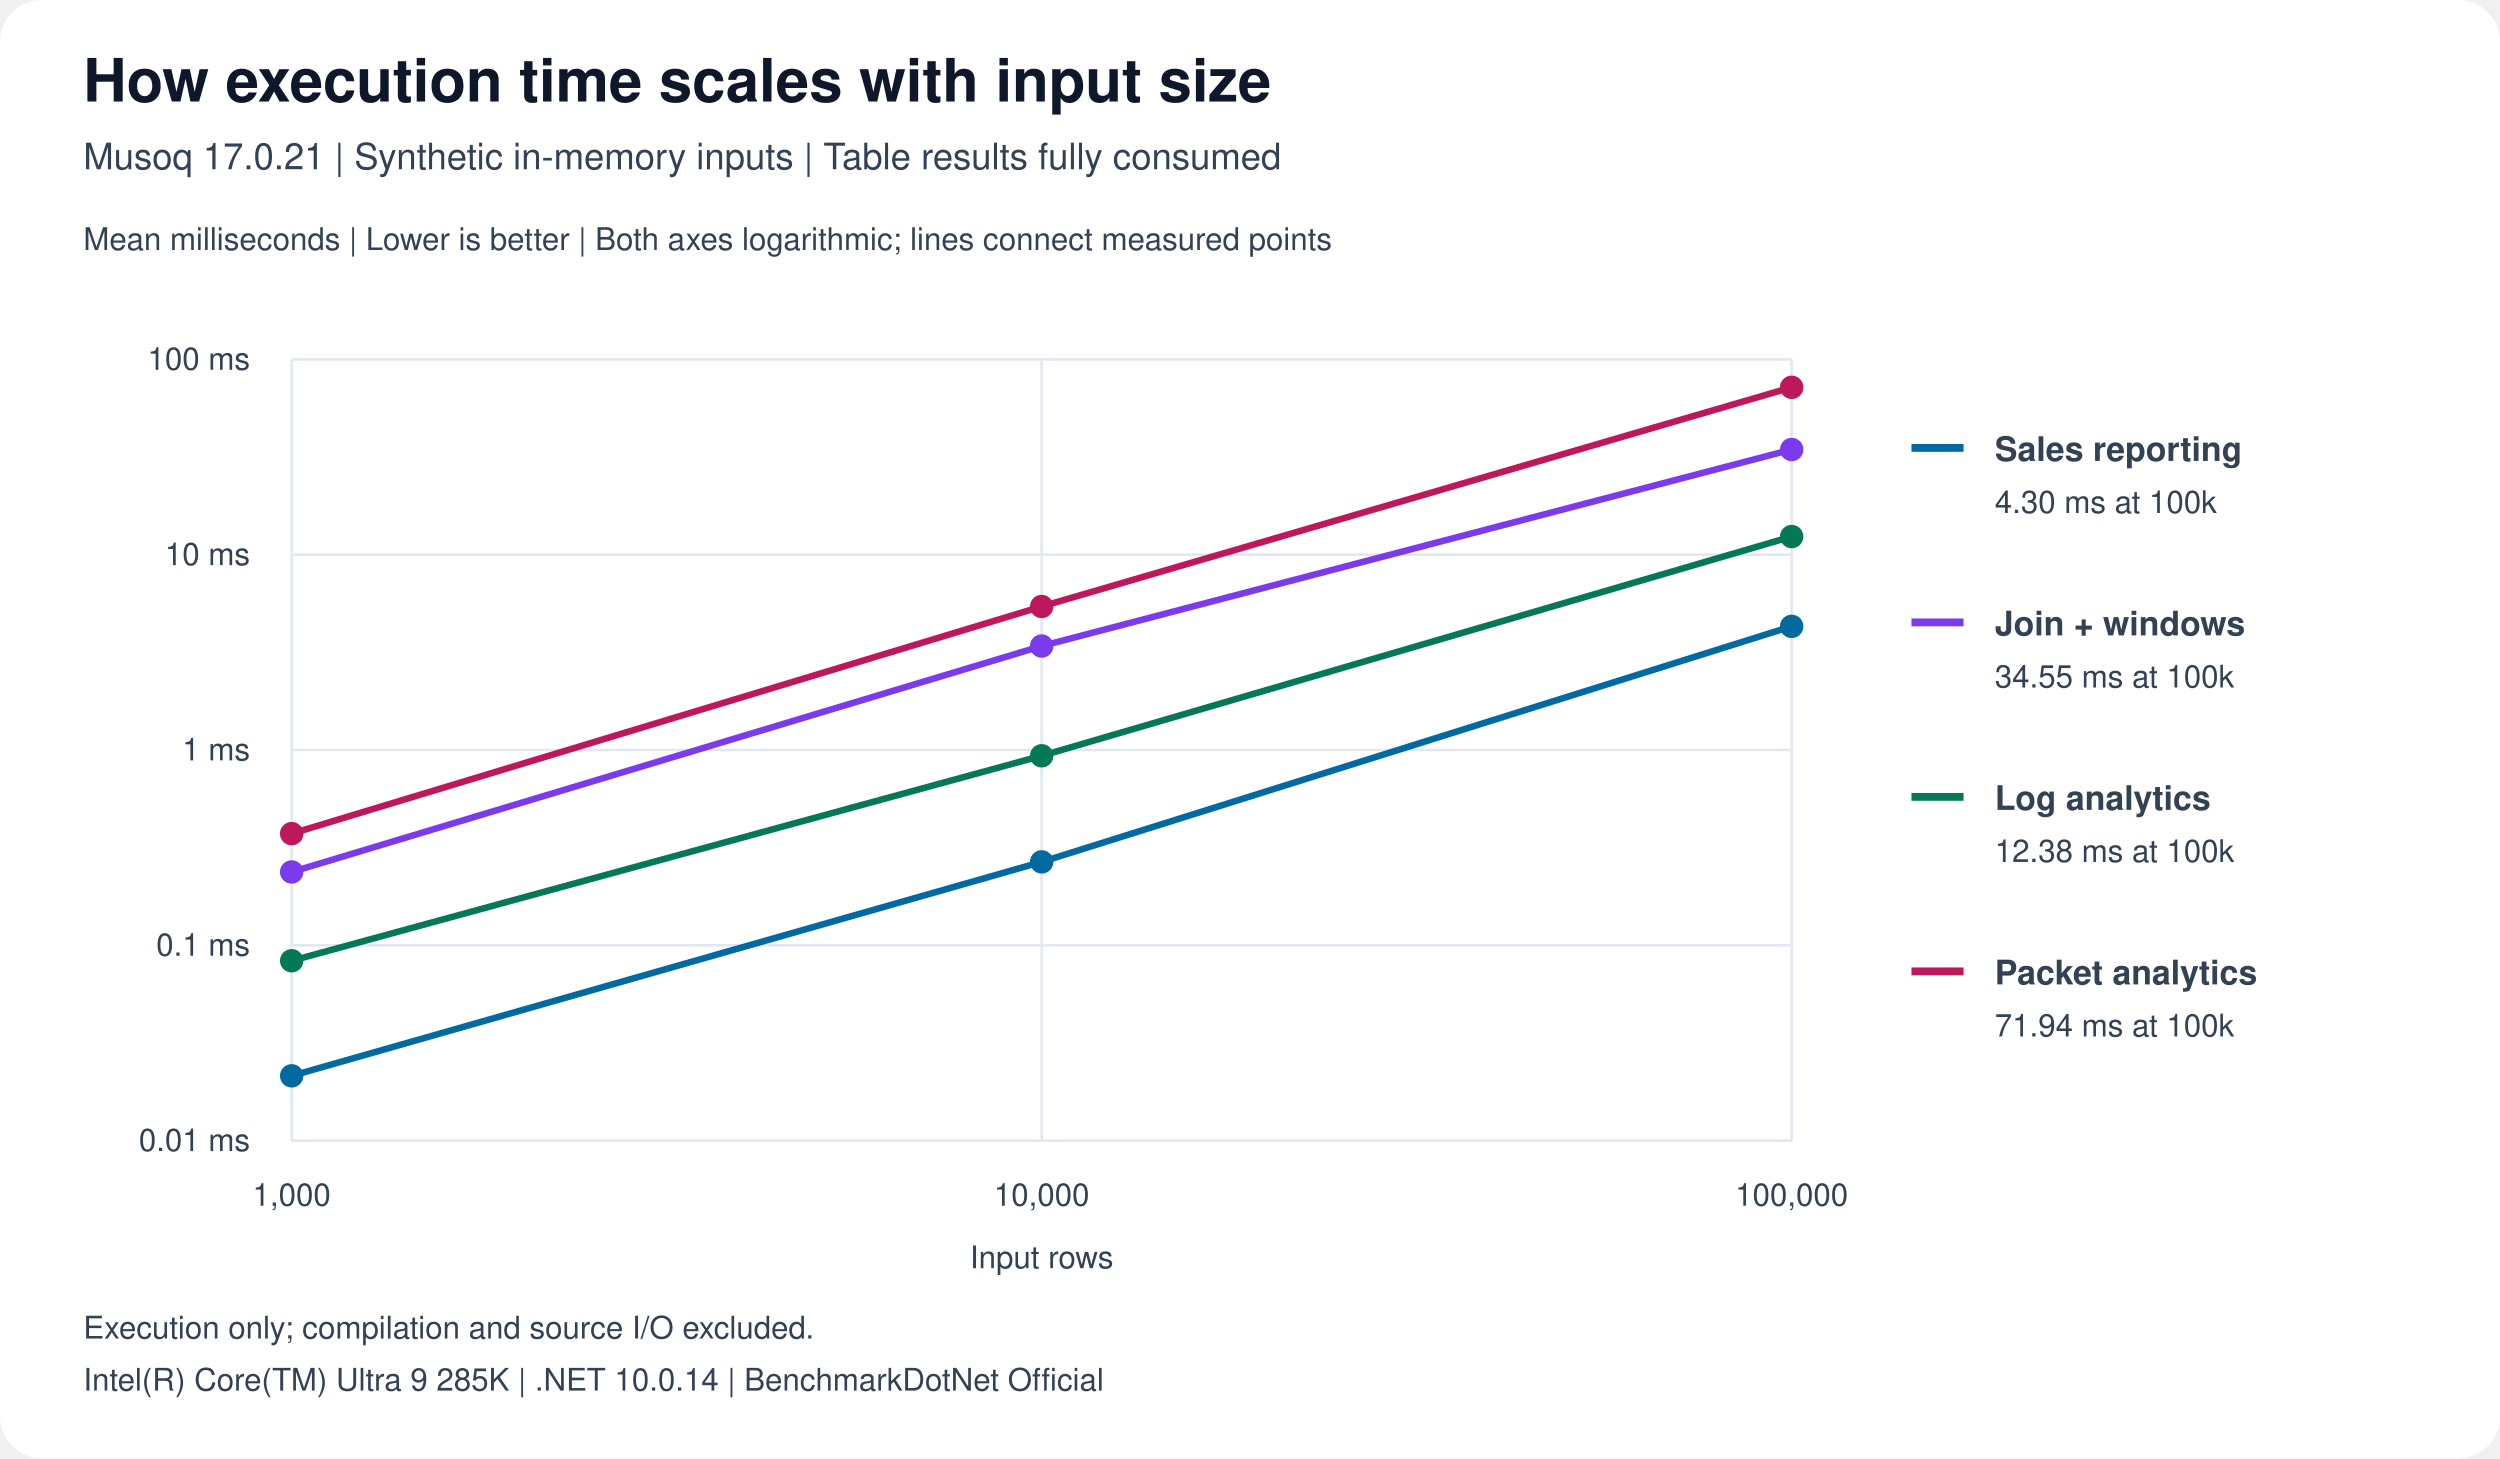
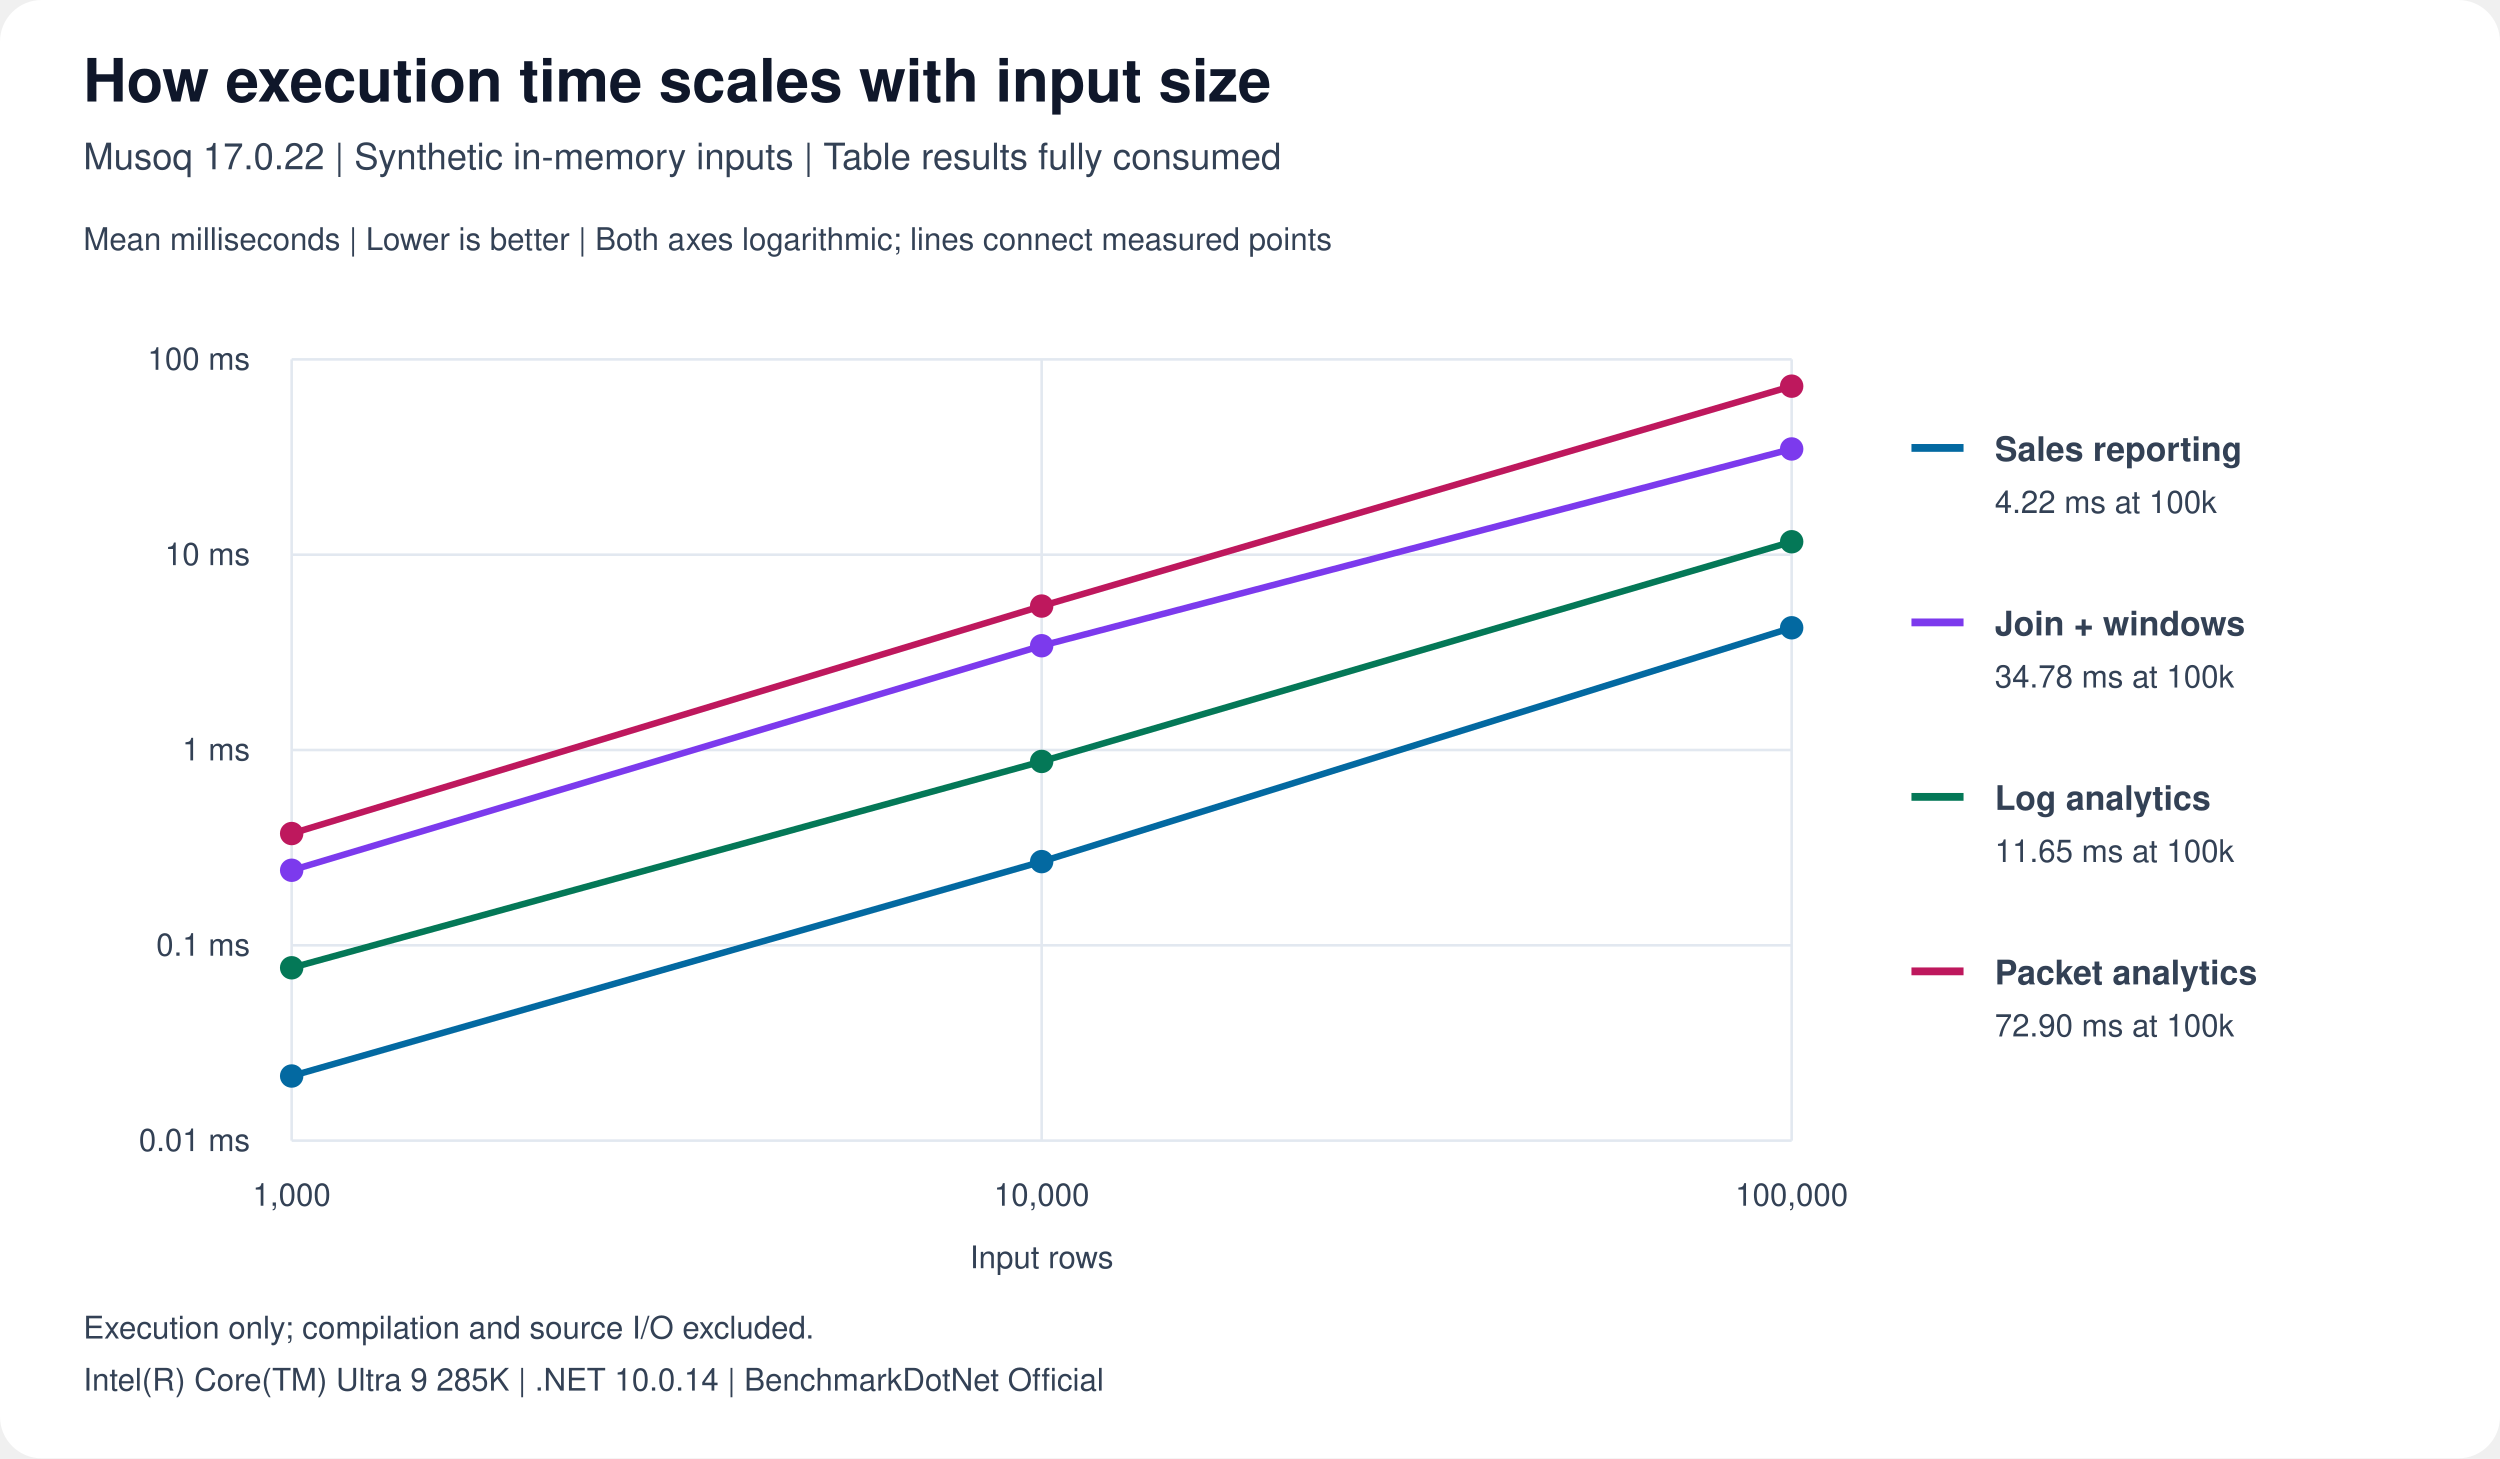
<svg xmlns="http://www.w3.org/2000/svg" width="960" height="560" viewBox="0 0 960 560" role="img" aria-labelledby="title description">
  <rect width="960" height="560" rx="16" fill="#ffffff" />
  <g font-family="Segoe UI, Helvetica, Arial, sans-serif">
    <text x="32.00" y="39.00" font-size="23" fill="#0f172a" text-anchor="start" font-weight="700">How execution time scales with input size</text>
-     <text x="32.00" y="65.00" font-size="14" fill="#334155" text-anchor="start" font-weight="400">Musoq 17.0.21 | Synthetic in-memory inputs | Table results fully consumed</text>
+     <text x="32.00" y="65.00" font-size="14" fill="#334155" text-anchor="start" font-weight="400">Musoq 17.0.22 | Synthetic in-memory inputs | Table results fully consumed</text>
    <text x="32.00" y="96.00" font-size="12" fill="#334155" text-anchor="start" font-weight="400">Mean milliseconds | Lower is better | Both axes logarithmic; lines connect measured points</text>
    <line x1="112.00" y1="438.00" x2="688.00" y2="438.00" stroke="#e2e8f0" stroke-width="1" />
    <text x="96.00" y="442.00" font-size="12" fill="#334155" text-anchor="end" font-weight="400">0.01 ms</text>
    <line x1="112.00" y1="363.00" x2="688.00" y2="363.00" stroke="#e2e8f0" stroke-width="1" />
    <text x="96.00" y="367.00" font-size="12" fill="#334155" text-anchor="end" font-weight="400">0.1 ms</text>
    <line x1="112.00" y1="288.00" x2="688.00" y2="288.00" stroke="#e2e8f0" stroke-width="1" />
    <text x="96.00" y="292.00" font-size="12" fill="#334155" text-anchor="end" font-weight="400">1 ms</text>
    <line x1="112.00" y1="213.00" x2="688.00" y2="213.00" stroke="#e2e8f0" stroke-width="1" />
    <text x="96.00" y="217.00" font-size="12" fill="#334155" text-anchor="end" font-weight="400">10 ms</text>
    <line x1="112.00" y1="138.00" x2="688.00" y2="138.00" stroke="#e2e8f0" stroke-width="1" />
    <text x="96.00" y="142.00" font-size="12" fill="#334155" text-anchor="end" font-weight="400">100 ms</text>
    <line x1="112.00" y1="138.00" x2="112.00" y2="438.00" stroke="#e2e8f0" stroke-width="1" />
    <text x="112.00" y="463.00" font-size="12" fill="#334155" text-anchor="middle" font-weight="400">1,000</text>
    <line x1="400.00" y1="138.00" x2="400.00" y2="438.00" stroke="#e2e8f0" stroke-width="1" />
    <text x="400.00" y="463.00" font-size="12" fill="#334155" text-anchor="middle" font-weight="400">10,000</text>
    <line x1="688.00" y1="138.00" x2="688.00" y2="438.00" stroke="#e2e8f0" stroke-width="1" />
    <text x="688.00" y="463.00" font-size="12" fill="#334155" text-anchor="middle" font-weight="400">100,000</text>
    <text x="400.00" y="487.00" font-size="12" fill="#334155" text-anchor="middle" font-weight="400">Input rows</text>
-     <polyline points="112.00,413.12 400.00,330.96 688.00,240.52" fill="none" stroke="#0369a1" stroke-width="2.5" />
-     <circle cx="112.00" cy="413.12" r="4.5" fill="#0369a1" />
-     <circle cx="400.00" cy="330.96" r="4.5" fill="#0369a1" />
-     <circle cx="688.00" cy="240.52" r="4.5" fill="#0369a1" />
+     <polyline points="112.00,413.19 400.00,330.86 688.00,241.07" fill="none" stroke="#0369a1" stroke-width="2.5" />
+     <circle cx="112.00" cy="413.19" r="4.5" fill="#0369a1" />
+     <circle cx="400.00" cy="330.86" r="4.5" fill="#0369a1" />
+     <circle cx="688.00" cy="241.07" r="4.5" fill="#0369a1" />
    <line x1="734.00" y1="172.00" x2="754.00" y2="172.00" stroke="#0369a1" stroke-width="3" />
    <text x="766.00" y="177.00" font-size="13" fill="#334155" text-anchor="start" font-weight="600">Sales reporting</text>
-     <text x="766.00" y="197.00" font-size="12" fill="#334155" text-anchor="start" font-weight="400">4.30 ms at 100k</text>
-     <polyline points="112.00,334.83 400.00,248.08 688.00,172.62" fill="none" stroke="#7c3aed" stroke-width="2.5" />
-     <circle cx="112.00" cy="334.83" r="4.5" fill="#7c3aed" />
-     <circle cx="400.00" cy="248.08" r="4.5" fill="#7c3aed" />
-     <circle cx="688.00" cy="172.62" r="4.5" fill="#7c3aed" />
+     <text x="766.00" y="197.00" font-size="12" fill="#334155" text-anchor="start" font-weight="400">4.22 ms at 100k</text>
+     <polyline points="112.00,334.18 400.00,247.96 688.00,172.40" fill="none" stroke="#7c3aed" stroke-width="2.5" />
+     <circle cx="112.00" cy="334.18" r="4.5" fill="#7c3aed" />
+     <circle cx="400.00" cy="247.96" r="4.5" fill="#7c3aed" />
+     <circle cx="688.00" cy="172.40" r="4.5" fill="#7c3aed" />
    <line x1="734.00" y1="239.00" x2="754.00" y2="239.00" stroke="#7c3aed" stroke-width="3" />
    <text x="766.00" y="244.00" font-size="13" fill="#334155" text-anchor="start" font-weight="600">Join + windows</text>
-     <text x="766.00" y="264.00" font-size="12" fill="#334155" text-anchor="start" font-weight="400">34.55 ms at 100k</text>
-     <polyline points="112.00,368.93 400.00,290.22 688.00,206.04" fill="none" stroke="#047857" stroke-width="2.5" />
-     <circle cx="112.00" cy="368.93" r="4.5" fill="#047857" />
-     <circle cx="400.00" cy="290.22" r="4.5" fill="#047857" />
-     <circle cx="688.00" cy="206.04" r="4.5" fill="#047857" />
+     <text x="766.00" y="264.00" font-size="12" fill="#334155" text-anchor="start" font-weight="400">34.78 ms at 100k</text>
+     <polyline points="112.00,371.63 400.00,292.39 688.00,208.03" fill="none" stroke="#047857" stroke-width="2.5" />
+     <circle cx="112.00" cy="371.63" r="4.5" fill="#047857" />
+     <circle cx="400.00" cy="292.39" r="4.5" fill="#047857" />
+     <circle cx="688.00" cy="208.03" r="4.5" fill="#047857" />
    <line x1="734.00" y1="306.00" x2="754.00" y2="306.00" stroke="#047857" stroke-width="3" />
    <text x="766.00" y="311.00" font-size="13" fill="#334155" text-anchor="start" font-weight="600">Log analytics</text>
-     <text x="766.00" y="331.00" font-size="12" fill="#334155" text-anchor="start" font-weight="400">12.38 ms at 100k</text>
-     <polyline points="112.00,320.11 400.00,232.89 688.00,148.73" fill="none" stroke="#be185d" stroke-width="2.5" />
-     <circle cx="112.00" cy="320.11" r="4.5" fill="#be185d" />
-     <circle cx="400.00" cy="232.89" r="4.5" fill="#be185d" />
-     <circle cx="688.00" cy="148.73" r="4.5" fill="#be185d" />
+     <text x="766.00" y="331.00" font-size="12" fill="#334155" text-anchor="start" font-weight="400">11.65 ms at 100k</text>
+     <polyline points="112.00,320.08 400.00,232.73 688.00,148.29" fill="none" stroke="#be185d" stroke-width="2.5" />
+     <circle cx="112.00" cy="320.08" r="4.5" fill="#be185d" />
+     <circle cx="400.00" cy="232.73" r="4.5" fill="#be185d" />
+     <circle cx="688.00" cy="148.29" r="4.5" fill="#be185d" />
    <line x1="734.00" y1="373.00" x2="754.00" y2="373.00" stroke="#be185d" stroke-width="3" />
    <text x="766.00" y="378.00" font-size="13" fill="#334155" text-anchor="start" font-weight="600">Packet analytics</text>
-     <text x="766.00" y="398.00" font-size="12" fill="#334155" text-anchor="start" font-weight="400">71.94 ms at 100k</text>
+     <text x="766.00" y="398.00" font-size="12" fill="#334155" text-anchor="start" font-weight="400">72.90 ms at 100k</text>
    <text x="32.00" y="514.00" font-size="12" fill="#334155" text-anchor="start" font-weight="400">Execution only; compilation and source I/O excluded.</text>
    <text x="32.00" y="534.00" font-size="12" fill="#334155" text-anchor="start" font-weight="400">Intel(R) Core(TM) Ultra 9 285K | .NET 10.0.14 | BenchmarkDotNet Official</text>
  </g>
</svg>
